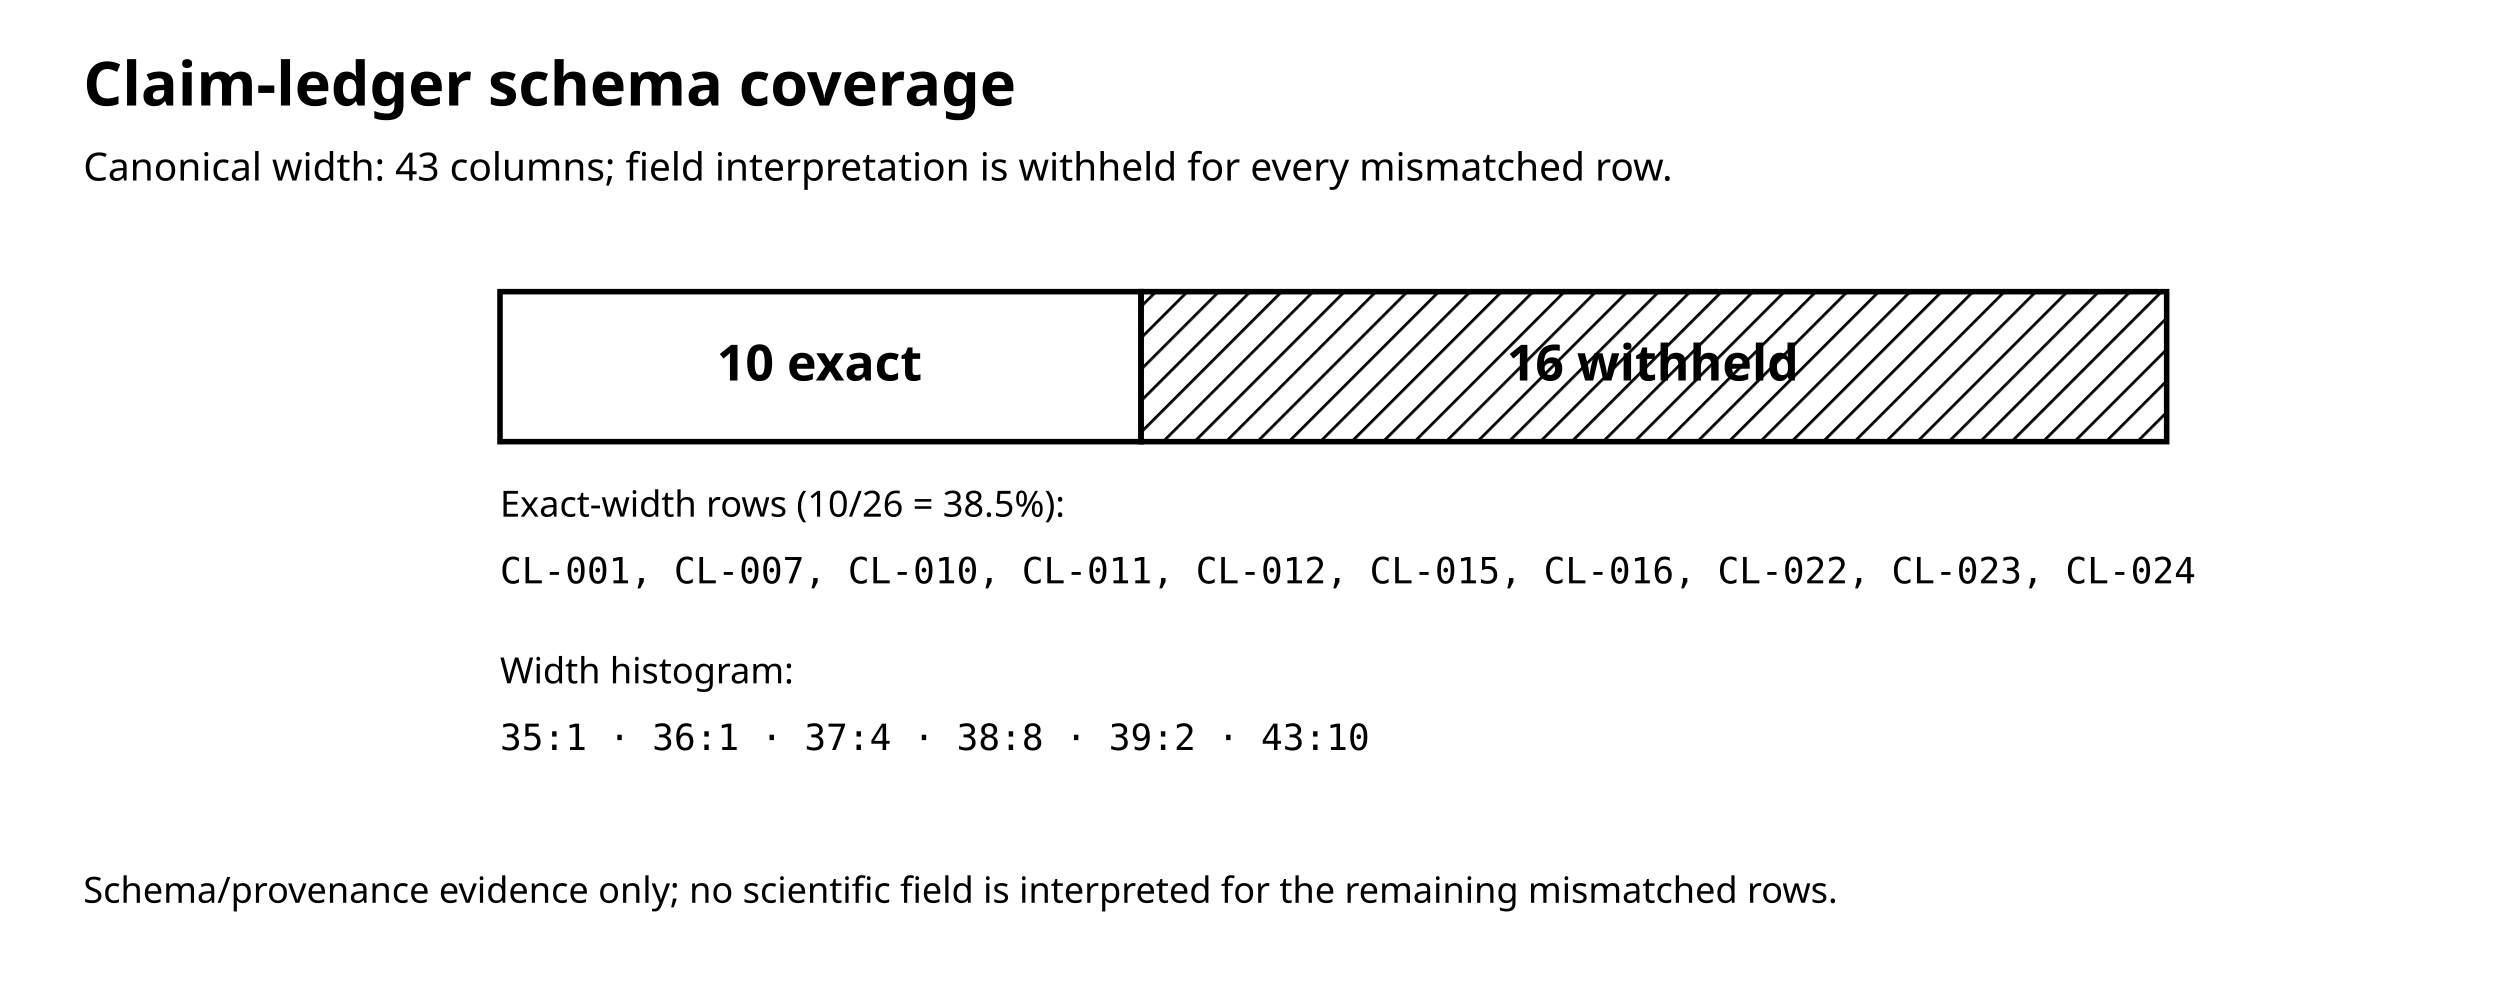
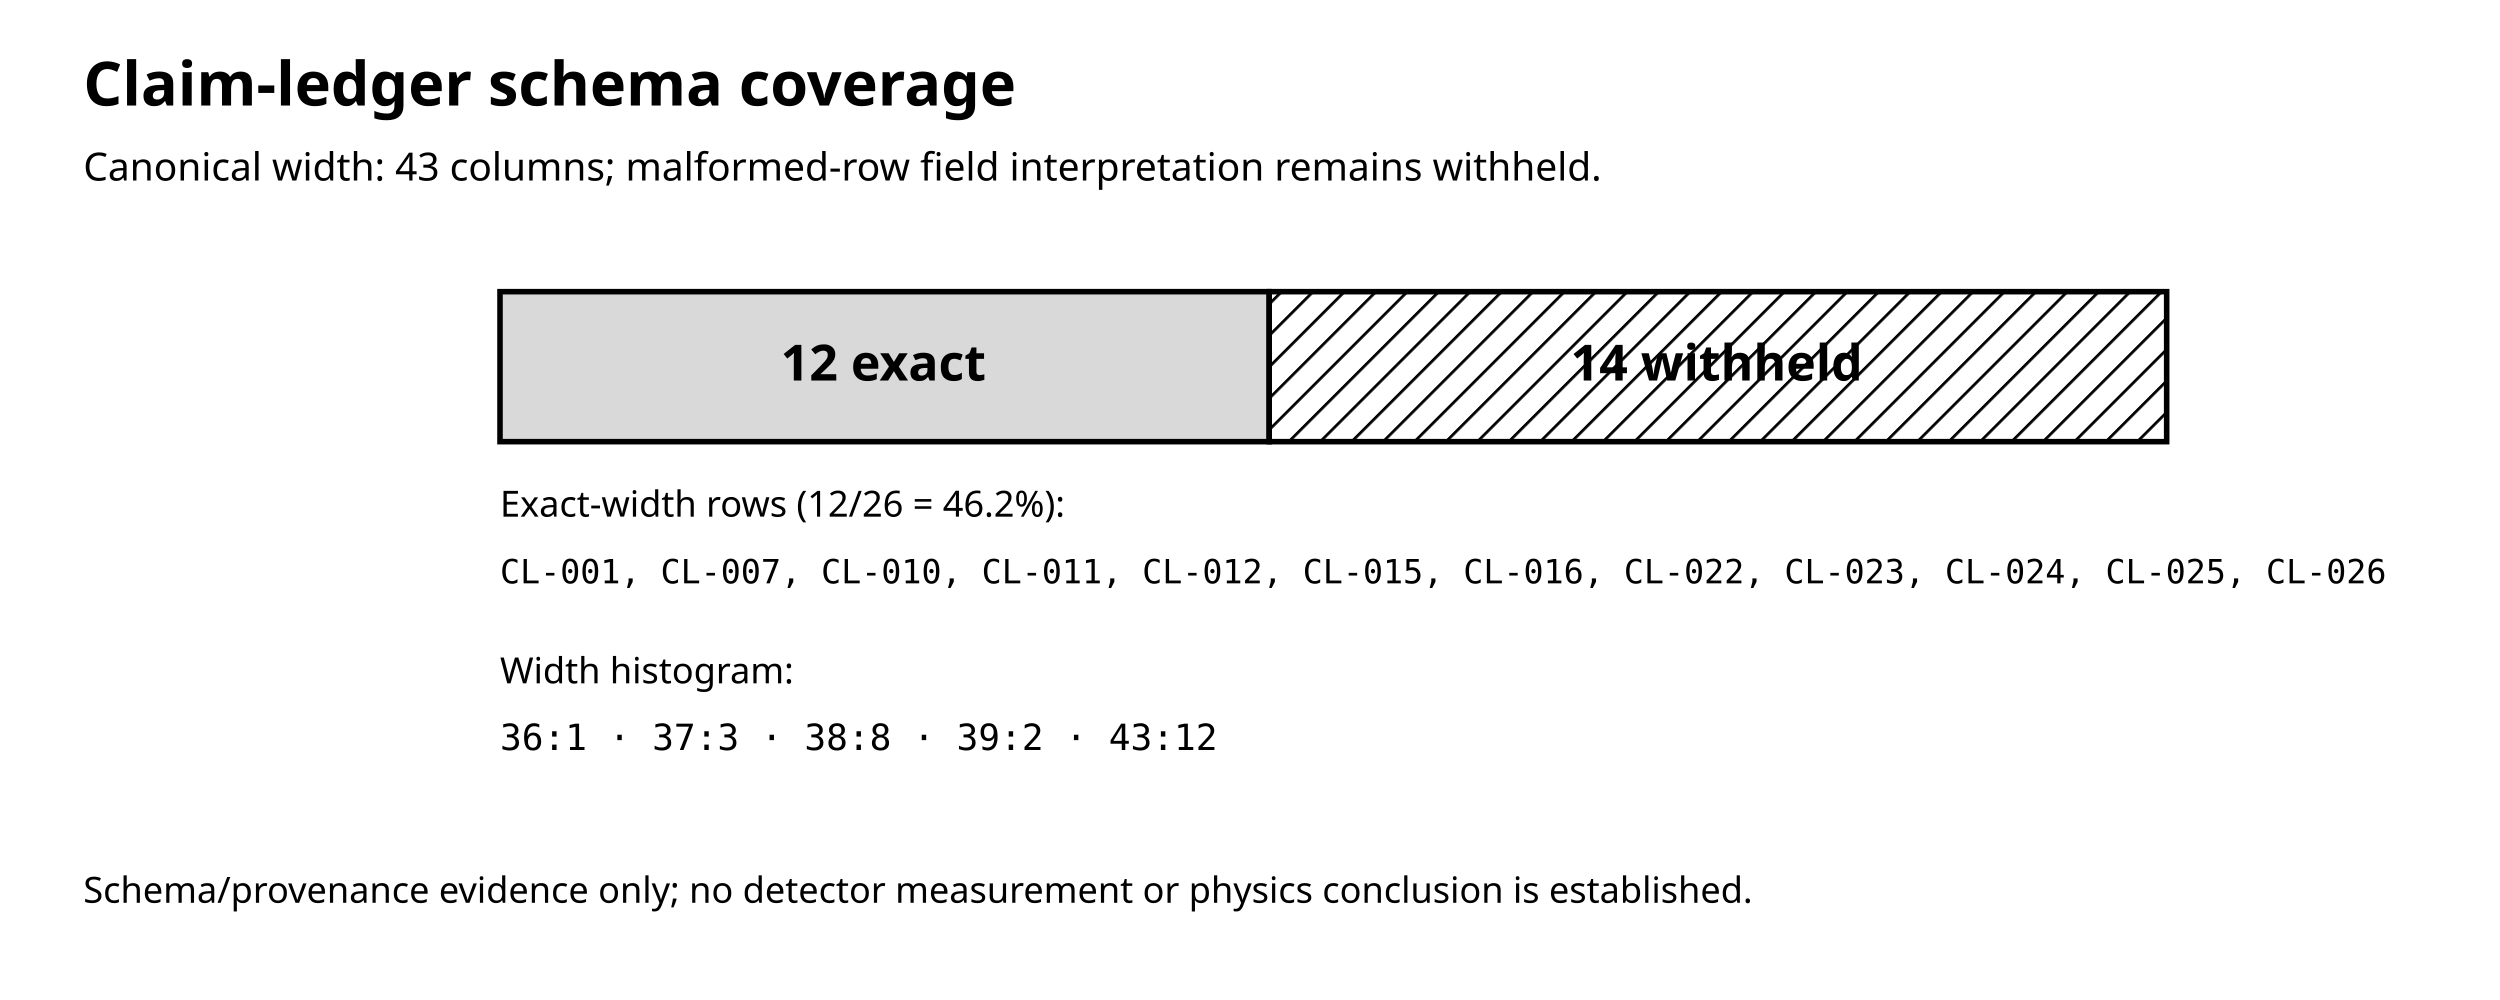
<svg xmlns="http://www.w3.org/2000/svg" width="900" height="360" viewBox="0 0 900 360" role="img" aria-labelledby="title desc">
  <defs>
    <pattern id="hatch" width="8" height="8" patternUnits="userSpaceOnUse" patternTransform="rotate(45)">
      <line x1="0" y1="0" x2="0" y2="8" stroke="black" stroke-width="2" />
    </pattern>
  </defs>
  <rect width="900" height="360" fill="white" />
  <text x="30" y="38" font-family="sans-serif" font-size="22" font-weight="bold">Claim-ledger schema coverage</text>
-   <text x="30" y="65" font-family="sans-serif" font-size="14">Canonical width: 43 columns; field interpretation is withheld for every mismatched row.</text>
+   <text x="30" y="65" font-family="sans-serif" font-size="14">Canonical width: 43 columns; malformed-row field interpretation remains withheld.</text>
  <rect x="180" y="105" width="600" height="54" fill="white" stroke="black" />
-   <rect x="180" y="105" width="230.77" height="54" fill="white" stroke="black" stroke-width="2" />
-   <rect x="410.77" y="105" width="369.23" height="54" fill="url(#hatch)" stroke="black" stroke-width="2" />
-   <text x="295" y="137" text-anchor="middle" font-family="sans-serif" font-size="18" font-weight="bold">10 exact</text>
-   <text x="595" y="137" text-anchor="middle" font-family="sans-serif" font-size="18" font-weight="bold">16 withheld</text>
-   <text x="180" y="186" font-family="sans-serif" font-size="13">Exact-width rows (10/26 = 38.5%):</text>
-   <text x="180" y="210" font-family="monospace" font-size="13">CL-001, CL-007, CL-010, CL-011, CL-012, CL-015, CL-016, CL-022, CL-023, CL-024</text>
+   <rect x="180" y="105" width="276.92" height="54" fill="#d9d9d9" stroke="black" stroke-width="2" />
+   <rect x="456.92" y="105" width="323.08" height="54" fill="url(#hatch)" stroke="black" stroke-width="2" />
+   <text x="318" y="137" text-anchor="middle" font-family="sans-serif" font-size="18" font-weight="bold">12 exact</text>
+   <text x="618" y="137" text-anchor="middle" font-family="sans-serif" font-size="18" font-weight="bold">14 withheld</text>
+   <text x="180" y="186" font-family="sans-serif" font-size="13">Exact-width rows (12/26 = 46.2%):</text>
+   <text x="180" y="210" font-family="monospace" font-size="12">CL-001, CL-007, CL-010, CL-011, CL-012, CL-015, CL-016, CL-022, CL-023, CL-024, CL-025, CL-026</text>
  <text x="180" y="246" font-family="sans-serif" font-size="13">Width histogram:</text>
-   <text x="180" y="270" font-family="monospace" font-size="13">35:1 · 36:1 · 37:4 · 38:8 · 39:2 · 43:10</text>
-   <text x="30" y="325" font-family="sans-serif" font-size="13">Schema/provenance evidence only; no scientific field is interpreted for the remaining mismatched rows.</text>
+   <text x="180" y="270" font-family="monospace" font-size="13">36:1 · 37:3 · 38:8 · 39:2 · 43:12</text>
+   <text x="30" y="325" font-family="sans-serif" font-size="13">Schema/provenance evidence only; no detector measurement or physics conclusion is established.</text>
</svg>
